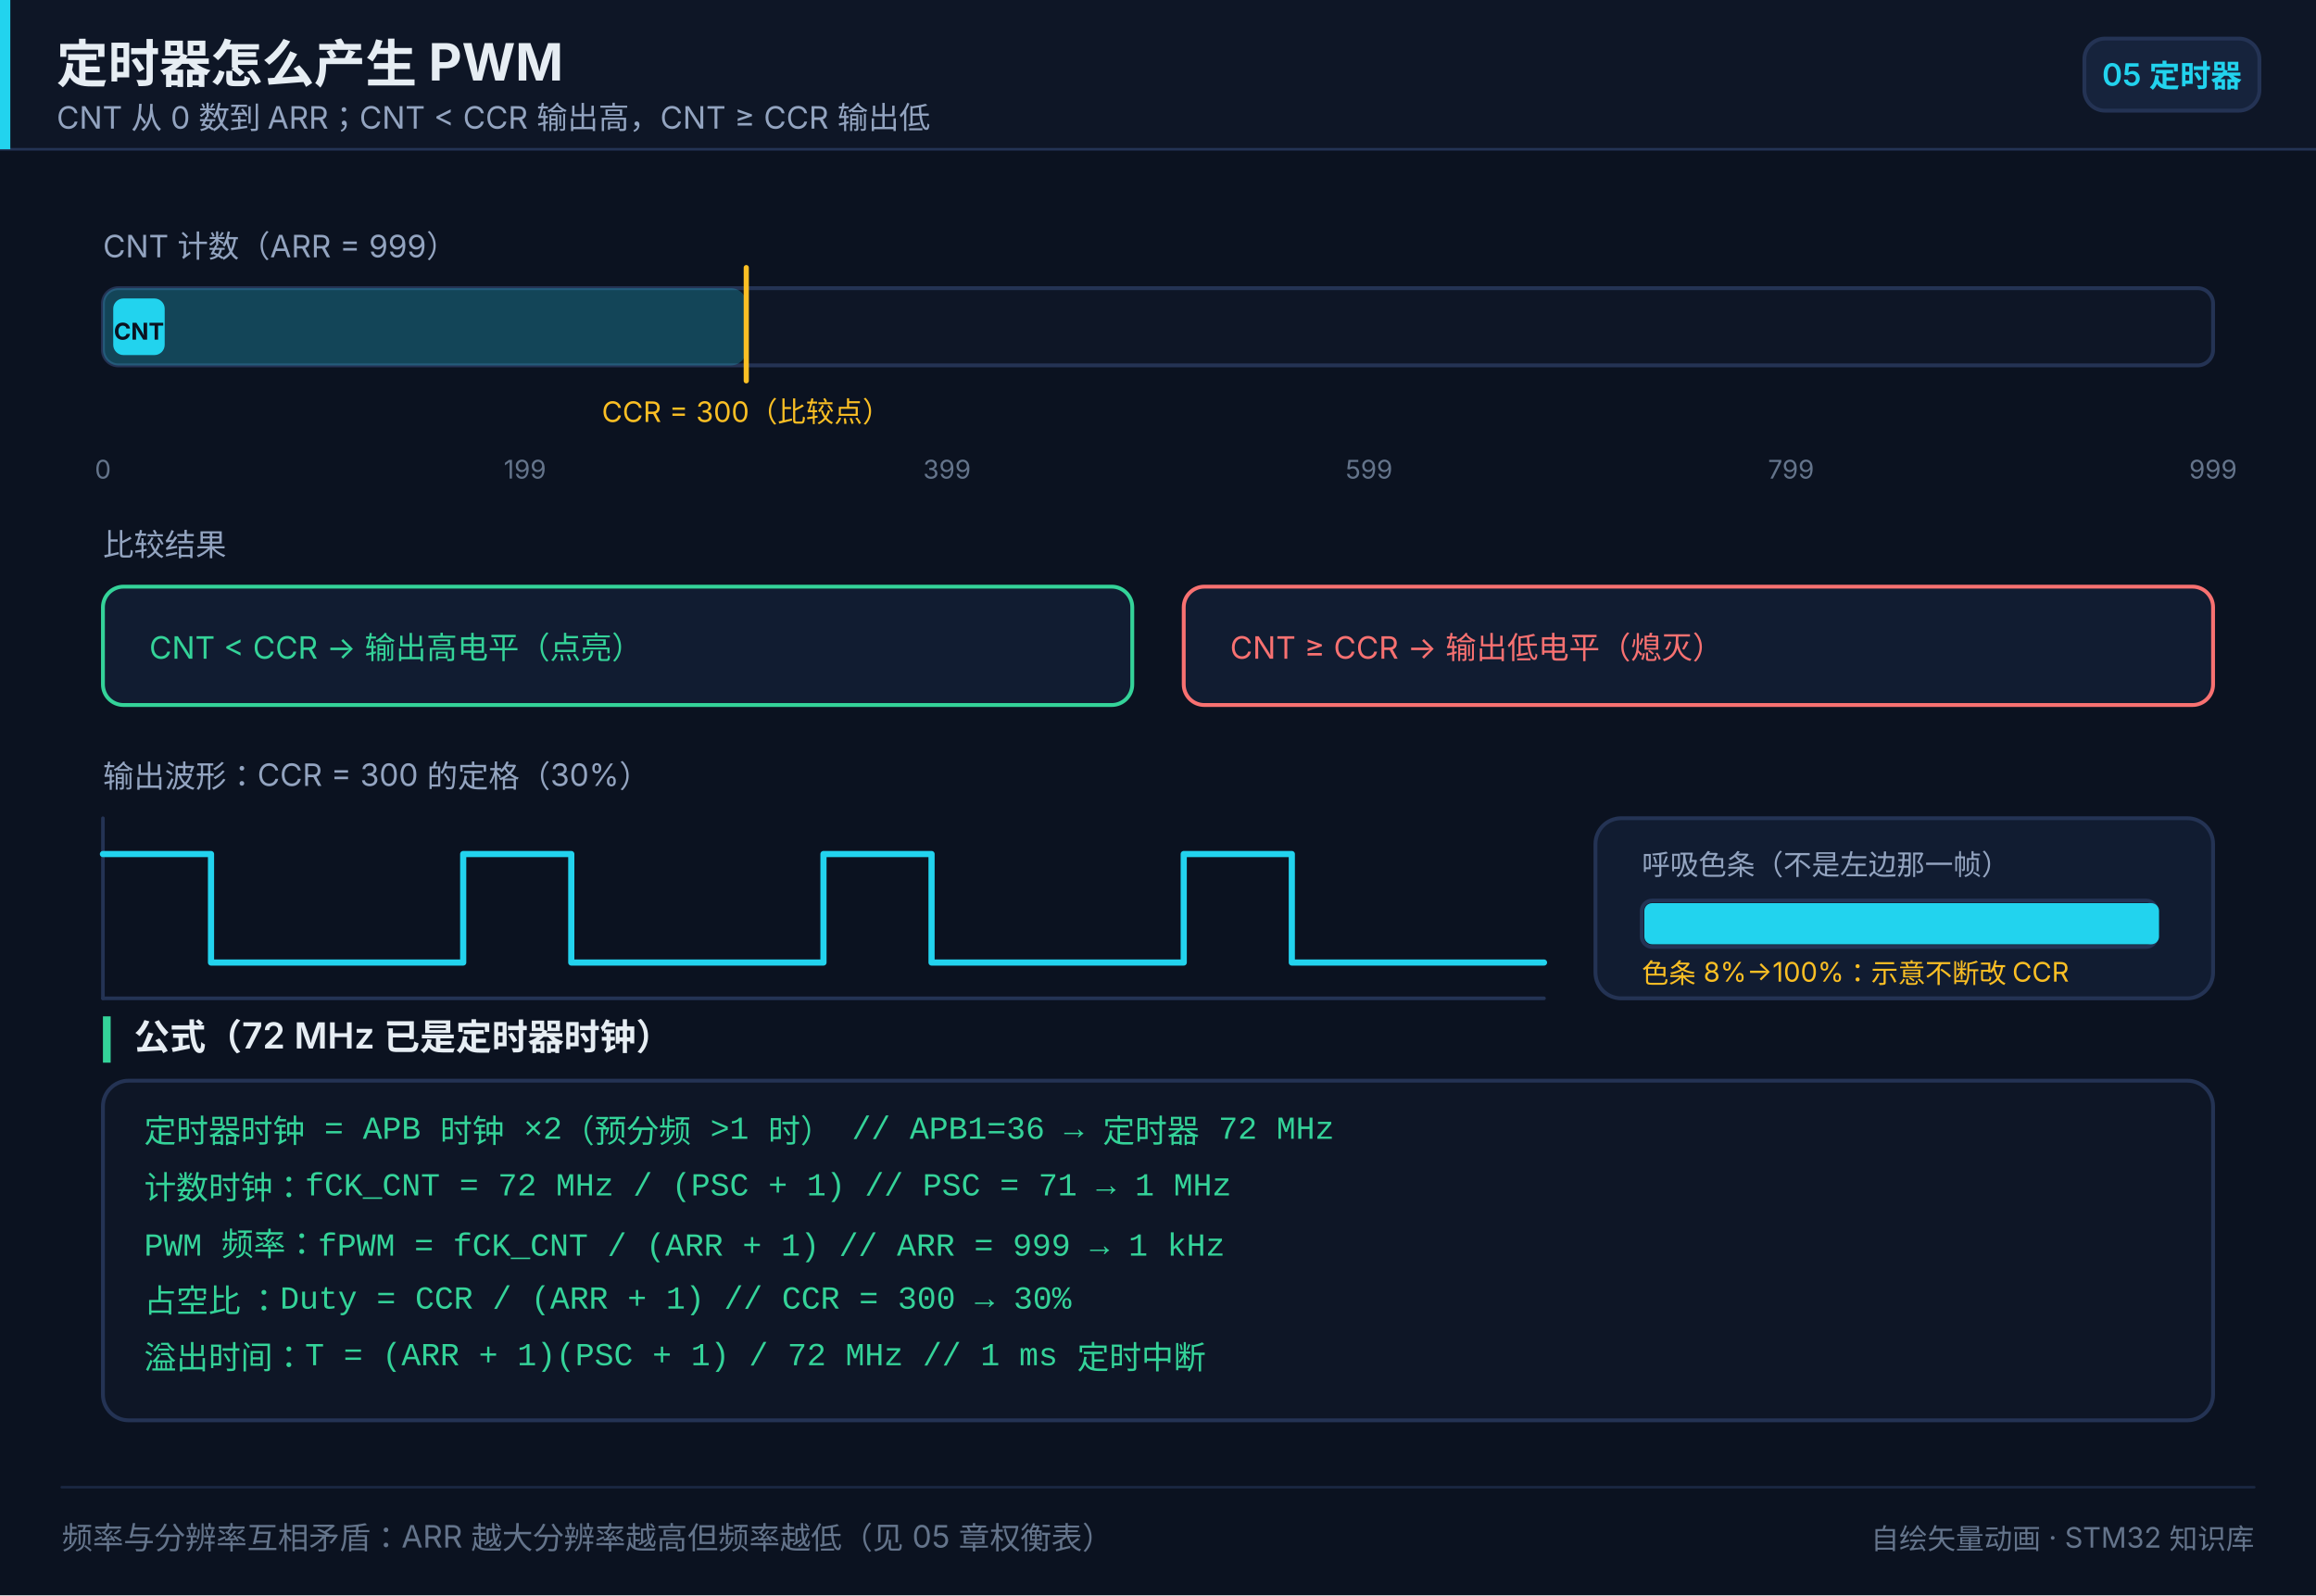
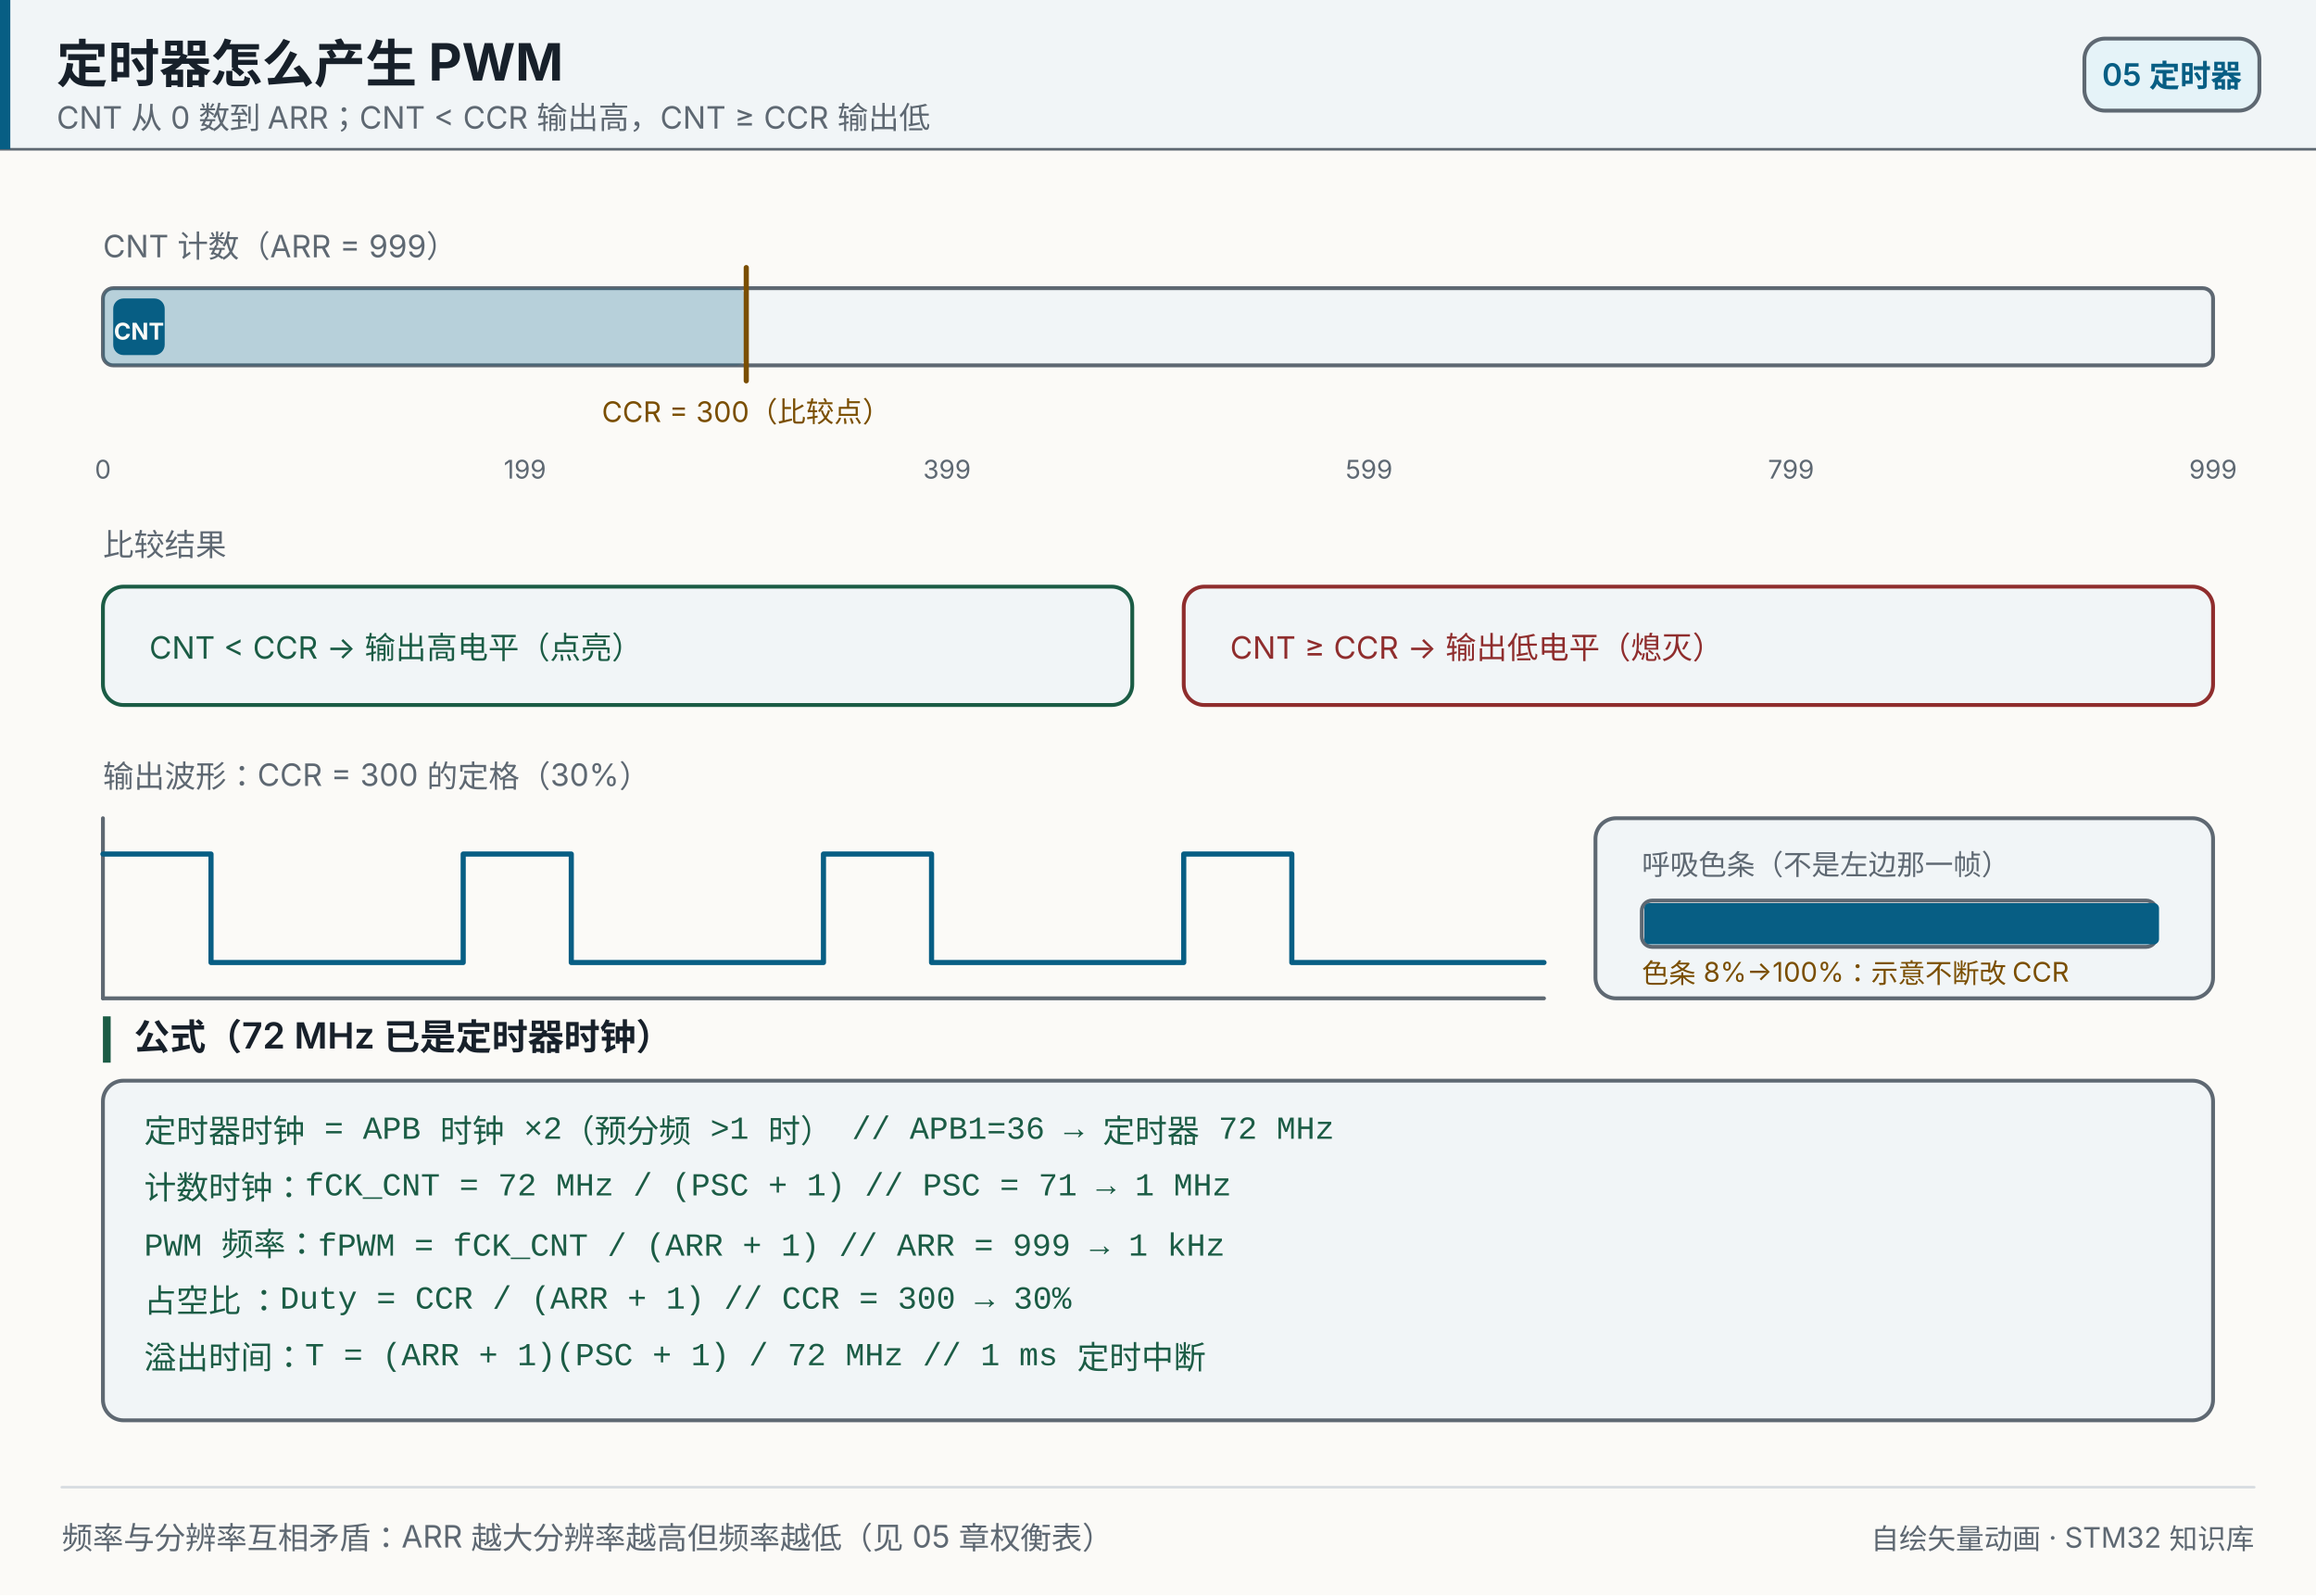
<svg xmlns="http://www.w3.org/2000/svg" width="900" height="620" viewBox="0 0 900 620" role="img" aria-label="定时器怎么产生 PWM">
  <style>
@keyframes cnt-tx{0%{transform:translateX(0px)}100%{transform:translateX(812px)}}
.cnt{animation:cnt-tx 3s linear infinite 0s;}
@keyframes duty-w{0%,100%{transform:scaleX(0.08)}50%{transform:scaleX(1)}}.duty{animation:duty-w 4s ease-in-out infinite;transform-box:fill-box;transform-origin:left center;}
</style>
-   <rect x="0" y="0" width="900" height="620" fill="#0b1220" />
-   <rect x="0" y="0" width="900" height="58" fill="#0e1626" opacity="1" />
-   <line x1="0" y1="58" x2="900" y2="58" stroke="#243354" stroke-width="1" stroke-linecap="round" opacity="1" />
-   <rect x="0" y="0" width="4" height="58" fill="#22d3ee" opacity="1" />
-   <text x="22" y="32" font-size="20" fill="#e6edf3" text-anchor="start" opacity="1" font-family="'PingFang SC','Hiragino Sans GB','Microsoft YaHei',system-ui,-apple-system,'Segoe UI',sans-serif" font-weight="700">定时器怎么产生 PWM</text>
-   <text x="22" y="50" font-size="12" fill="#93a4c0" text-anchor="start" opacity="1" font-family="'PingFang SC','Hiragino Sans GB','Microsoft YaHei',system-ui,-apple-system,'Segoe UI',sans-serif">CNT 从 0 数到 ARR；CNT &lt; CCR 输出高，CNT ≥ CCR 输出低</text>
-   <rect x="810" y="15" width="68" height="28" fill="#16233c" opacity="1" rx="8" stroke="#243354" stroke-width="1.5" />
-   <text x="844" y="33.32" font-size="12" fill="#22d3ee" text-anchor="middle" opacity="1" font-family="'PingFang SC','Hiragino Sans GB','Microsoft YaHei',system-ui,-apple-system,'Segoe UI',sans-serif" font-weight="600">05 定时器</text>
-   <text x="40" y="100" font-size="12" fill="#93a4c0" text-anchor="start" opacity="1" font-family="'PingFang SC','Hiragino Sans GB','Microsoft YaHei',system-ui,-apple-system,'Segoe UI',sans-serif">CNT 计数（ARR = 999）</text>
-   <rect x="40" y="112" width="820" height="30" fill="#0e1626" opacity="1" rx="6" stroke="#243354" stroke-width="1.5" />
-   <rect x="40" y="112" width="250" height="30" fill="#22d3ee" opacity="0.25" rx="6" />
-   <line x1="290" y1="104" x2="290" y2="148" stroke="#fbbf24" stroke-width="2" stroke-linecap="round" opacity="1" />
-   <text x="290" y="164" font-size="11" fill="#fbbf24" text-anchor="middle" opacity="1" font-family="'PingFang SC','Hiragino Sans GB','Microsoft YaHei',system-ui,-apple-system,'Segoe UI',sans-serif">CCR = 300（比较点）</text>
-   <rect x="44" y="116" width="20" height="22" fill="#22d3ee" opacity="1" rx="4" class="cnt" />
-   <text x="54" y="132" font-size="9" fill="#0b1220" text-anchor="middle" opacity="1" font-family="'PingFang SC','Hiragino Sans GB','Microsoft YaHei',system-ui,-apple-system,'Segoe UI',sans-serif" font-weight="700">CNT</text>
-   <text x="40" y="186" font-size="10" fill="#64748b" text-anchor="middle" opacity="1" font-family="'PingFang SC','Hiragino Sans GB','Microsoft YaHei',system-ui,-apple-system,'Segoe UI',sans-serif">0</text>
-   <text x="204" y="186" font-size="10" fill="#64748b" text-anchor="middle" opacity="1" font-family="'PingFang SC','Hiragino Sans GB','Microsoft YaHei',system-ui,-apple-system,'Segoe UI',sans-serif">199</text>
-   <text x="368" y="186" font-size="10" fill="#64748b" text-anchor="middle" opacity="1" font-family="'PingFang SC','Hiragino Sans GB','Microsoft YaHei',system-ui,-apple-system,'Segoe UI',sans-serif">399</text>
-   <text x="532" y="186" font-size="10" fill="#64748b" text-anchor="middle" opacity="1" font-family="'PingFang SC','Hiragino Sans GB','Microsoft YaHei',system-ui,-apple-system,'Segoe UI',sans-serif">599</text>
-   <text x="696" y="186" font-size="10" fill="#64748b" text-anchor="middle" opacity="1" font-family="'PingFang SC','Hiragino Sans GB','Microsoft YaHei',system-ui,-apple-system,'Segoe UI',sans-serif">799</text>
-   <text x="860" y="186" font-size="10" fill="#64748b" text-anchor="middle" opacity="1" font-family="'PingFang SC','Hiragino Sans GB','Microsoft YaHei',system-ui,-apple-system,'Segoe UI',sans-serif">999</text>
-   <text x="40" y="216" font-size="12" fill="#93a4c0" text-anchor="start" opacity="1" font-family="'PingFang SC','Hiragino Sans GB','Microsoft YaHei',system-ui,-apple-system,'Segoe UI',sans-serif">比较结果</text>
-   <rect x="40" y="228" width="400" height="46" fill="#111c31" opacity="1" rx="8" stroke="#34d399" stroke-width="1.5" />
-   <text x="58" y="256" font-size="12" fill="#34d399" text-anchor="start" opacity="1" font-family="'PingFang SC','Hiragino Sans GB','Microsoft YaHei',system-ui,-apple-system,'Segoe UI',sans-serif">CNT &lt; CCR → 输出高电平（点亮）</text>
-   <rect x="460" y="228" width="400" height="46" fill="#111c31" opacity="1" rx="8" stroke="#f87171" stroke-width="1.5" />
-   <text x="478" y="256" font-size="12" fill="#f87171" text-anchor="start" opacity="1" font-family="'PingFang SC','Hiragino Sans GB','Microsoft YaHei',system-ui,-apple-system,'Segoe UI',sans-serif">CNT ≥ CCR → 输出低电平（熄灭）</text>
-   <text x="40" y="306" font-size="12" fill="#93a4c0" text-anchor="start" opacity="1" font-family="'PingFang SC','Hiragino Sans GB','Microsoft YaHei',system-ui,-apple-system,'Segoe UI',sans-serif">输出波形：CCR = 300 的定格（30%）</text>
-   <line x1="40" y1="318" x2="40" y2="388" stroke="#243354" stroke-width="1.4" stroke-linecap="round" opacity="1" />
-   <line x1="40" y1="388" x2="600" y2="388" stroke="#243354" stroke-width="1.4" stroke-linecap="round" opacity="1" />
-   <path d="M 40 331.92 L 40.00 331.92 L 54.00 331.92 L 54.00 331.92 L 68.00 331.92 L 68.00 331.92 L 82.00 331.92 L 82.00 374.08 L 96.00 374.08 L 96.00 374.08 L 110.00 374.08 L 110.00 374.08 L 124.00 374.08 L 124.00 374.08 L 138.00 374.08 L 138.00 374.08 L 152.00 374.08 L 152.00 374.08 L 166.00 374.08 L 166.00 374.08 L 180.00 374.08 L 180.00 331.92 L 194.00 331.92 L 194.00 331.92 L 208.00 331.92 L 208.00 331.92 L 222.00 331.92 L 222.00 374.08 L 236.00 374.08 L 236.00 374.08 L 250.00 374.08 L 250.00 374.08 L 264.00 374.08 L 264.00 374.08 L 278.00 374.08 L 278.00 374.08 L 292.00 374.08 L 292.00 374.08 L 306.00 374.08 L 306.00 374.08 L 320.00 374.08 L 320.00 331.92 L 334.00 331.92 L 334.00 331.92 L 348.00 331.92 L 348.00 331.92 L 362.00 331.92 L 362.00 374.08 L 376.00 374.08 L 376.00 374.08 L 390.00 374.08 L 390.00 374.08 L 404.00 374.08 L 404.00 374.08 L 418.00 374.08 L 418.00 374.08 L 432.00 374.08 L 432.00 374.08 L 446.00 374.08 L 446.00 374.08 L 460.00 374.08 L 460.00 331.92 L 474.00 331.92 L 474.00 331.92 L 488.00 331.92 L 488.00 331.92 L 502.00 331.92 L 502.00 374.08 L 516.00 374.08 L 516.00 374.08 L 530.00 374.08 L 530.00 374.08 L 544.00 374.08 L 544.00 374.08 L 558.00 374.08 L 558.00 374.08 L 572.00 374.08 L 572.00 374.08 L 586.00 374.08 L 586.00 374.08 L 600.00 374.08" fill="none" opacity="1" stroke-linecap="round" stroke-linejoin="round" stroke="#22d3ee" stroke-width="2.4" />
-   <rect x="620" y="318" width="240" height="70" fill="#111c31" opacity="1" rx="10" stroke="#243354" stroke-width="1.5" />
-   <text x="638" y="340" font-size="11" fill="#93a4c0" text-anchor="start" opacity="1" font-family="'PingFang SC','Hiragino Sans GB','Microsoft YaHei',system-ui,-apple-system,'Segoe UI',sans-serif">呼吸色条（不是左边那一帧）</text>
-   <rect x="638" y="350" width="200" height="18" fill="#0e1626" opacity="1" rx="4" stroke="#243354" stroke-width="1.5" />
-   <rect x="639" y="351" width="200" height="16" fill="#22d3ee" opacity="1" rx="3" class="duty" />
-   <text x="638" y="382" font-size="10.5" fill="#fbbf24" text-anchor="start" opacity="1" font-family="'PingFang SC','Hiragino Sans GB','Microsoft YaHei',system-ui,-apple-system,'Segoe UI',sans-serif">色条 8%→100%：示意不断改 CCR</text>
-   <rect x="40" y="395" width="3" height="18" fill="#34d399" opacity="1" />
-   <text x="52" y="408" font-size="14" fill="#e6edf3" text-anchor="start" opacity="1" font-family="'PingFang SC','Hiragino Sans GB','Microsoft YaHei',system-ui,-apple-system,'Segoe UI',sans-serif" font-weight="600">公式（72 MHz 已是定时器时钟）</text>
-   <rect x="40" y="420" width="820" height="132" fill="#0e1626" opacity="1" rx="10" stroke="#243354" stroke-width="1.5" />
-   <text x="56" y="444" font-size="12.5" fill="#34d399" text-anchor="start" opacity="1" font-family="ui-monospace,SFMono-Regular,'JetBrains Mono',Consolas,'Courier New',monospace">定时器时钟 = APB 时钟 ×2（预分频 &gt;1 时）     // APB1=36 → 定时器 72 MHz</text>
-   <text x="56" y="466" font-size="12.5" fill="#34d399" text-anchor="start" opacity="1" font-family="ui-monospace,SFMono-Regular,'JetBrains Mono',Consolas,'Courier New',monospace">计数时钟：fCK_CNT = 72 MHz / (PSC + 1)         // PSC = 71 → 1 MHz</text>
-   <text x="56" y="488" font-size="12.5" fill="#34d399" text-anchor="start" opacity="1" font-family="ui-monospace,SFMono-Regular,'JetBrains Mono',Consolas,'Courier New',monospace">PWM 频率：fPWM   = fCK_CNT / (ARR + 1)         // ARR = 999 → 1 kHz</text>
-   <text x="56" y="510" font-size="12.5" fill="#34d399" text-anchor="start" opacity="1" font-family="ui-monospace,SFMono-Regular,'JetBrains Mono',Consolas,'Courier New',monospace">占空比  ：Duty   = CCR / (ARR + 1)             // CCR = 300 → 30%</text>
-   <text x="56" y="532" font-size="12.5" fill="#34d399" text-anchor="start" opacity="1" font-family="ui-monospace,SFMono-Regular,'JetBrains Mono',Consolas,'Courier New',monospace">溢出时间：T      = (ARR + 1)(PSC + 1) / 72 MHz // 1 ms 定时中断</text>
-   <line x1="24" y1="578" x2="876" y2="578" stroke="#1a2742" stroke-width="1" stroke-linecap="round" opacity="1" />
-   <text x="24" y="602" font-size="12" fill="#64748b" text-anchor="start" opacity="1" font-family="'PingFang SC','Hiragino Sans GB','Microsoft YaHei',system-ui,-apple-system,'Segoe UI',sans-serif">频率与分辨率互相矛盾：ARR 越大分辨率越高但频率越低（见 05 章权衡表）</text>
-   <text x="876" y="602" font-size="11" fill="#64748b" text-anchor="end" opacity="1" font-family="'PingFang SC','Hiragino Sans GB','Microsoft YaHei',system-ui,-apple-system,'Segoe UI',sans-serif">自绘矢量动画 · STM32 知识库</text>
+   <rect x="0" y="0" width="900" height="620" fill="#fbfaf7" />
+   <rect x="0" y="0" width="900" height="58" fill="#f1f5f7" opacity="1" />
+   <line x1="0" y1="58" x2="900" y2="58" stroke="#5e6872" stroke-width="1" stroke-linecap="round" opacity="1" />
+   <rect x="0" y="0" width="4" height="58" fill="#075e84" opacity="1" />
+   <text x="22" y="32" font-size="20" fill="#17202a" text-anchor="start" opacity="1" font-family="'PingFang SC','Hiragino Sans GB','Microsoft YaHei',system-ui,-apple-system,'Segoe UI',sans-serif" font-weight="700">定时器怎么产生 PWM</text>
+   <text x="22" y="50" font-size="12" fill="#5e6872" text-anchor="start" opacity="1" font-family="'PingFang SC','Hiragino Sans GB','Microsoft YaHei',system-ui,-apple-system,'Segoe UI',sans-serif">CNT 从 0 数到 ARR；CNT &lt; CCR 输出高，CNT ≥ CCR 输出低</text>
+   <rect x="810" y="15" width="68" height="28" fill="#e5f3f8" opacity="1" rx="8" stroke="#5e6872" stroke-width="1.5" />
+   <text x="844" y="33.32" font-size="12" fill="#075e84" text-anchor="middle" opacity="1" font-family="'PingFang SC','Hiragino Sans GB','Microsoft YaHei',system-ui,-apple-system,'Segoe UI',sans-serif" font-weight="600">05 定时器</text>
+   <text x="40" y="100" font-size="12" fill="#5e6872" text-anchor="start" opacity="1" font-family="'PingFang SC','Hiragino Sans GB','Microsoft YaHei',system-ui,-apple-system,'Segoe UI',sans-serif">CNT 计数（ARR = 999）</text>
+   <rect x="40" y="112" width="820" height="30" fill="#f1f5f7" opacity="1" rx="4" stroke="#5e6872" stroke-width="1.5" />
+   <rect x="40" y="112" width="250" height="30" fill="#075e84" opacity="0.25" rx="4" />
+   <line x1="290" y1="104" x2="290" y2="148" stroke="#7a4e00" stroke-width="2" stroke-linecap="round" opacity="1" />
+   <text x="290" y="164" font-size="11" fill="#7a4e00" text-anchor="middle" opacity="1" font-family="'PingFang SC','Hiragino Sans GB','Microsoft YaHei',system-ui,-apple-system,'Segoe UI',sans-serif">CCR = 300（比较点）</text>
+   <rect x="44" y="116" width="20" height="22" fill="#075e84" opacity="1" rx="4" class="cnt" />
+   <text x="54" y="132" font-size="9" fill="#fbfaf7" text-anchor="middle" opacity="1" font-family="'PingFang SC','Hiragino Sans GB','Microsoft YaHei',system-ui,-apple-system,'Segoe UI',sans-serif" font-weight="700">CNT</text>
+   <text x="40" y="186" font-size="10" fill="#5e6872" text-anchor="middle" opacity="1" font-family="'PingFang SC','Hiragino Sans GB','Microsoft YaHei',system-ui,-apple-system,'Segoe UI',sans-serif">0</text>
+   <text x="204" y="186" font-size="10" fill="#5e6872" text-anchor="middle" opacity="1" font-family="'PingFang SC','Hiragino Sans GB','Microsoft YaHei',system-ui,-apple-system,'Segoe UI',sans-serif">199</text>
+   <text x="368" y="186" font-size="10" fill="#5e6872" text-anchor="middle" opacity="1" font-family="'PingFang SC','Hiragino Sans GB','Microsoft YaHei',system-ui,-apple-system,'Segoe UI',sans-serif">399</text>
+   <text x="532" y="186" font-size="10" fill="#5e6872" text-anchor="middle" opacity="1" font-family="'PingFang SC','Hiragino Sans GB','Microsoft YaHei',system-ui,-apple-system,'Segoe UI',sans-serif">599</text>
+   <text x="696" y="186" font-size="10" fill="#5e6872" text-anchor="middle" opacity="1" font-family="'PingFang SC','Hiragino Sans GB','Microsoft YaHei',system-ui,-apple-system,'Segoe UI',sans-serif">799</text>
+   <text x="860" y="186" font-size="10" fill="#5e6872" text-anchor="middle" opacity="1" font-family="'PingFang SC','Hiragino Sans GB','Microsoft YaHei',system-ui,-apple-system,'Segoe UI',sans-serif">999</text>
+   <text x="40" y="216" font-size="12" fill="#5e6872" text-anchor="start" opacity="1" font-family="'PingFang SC','Hiragino Sans GB','Microsoft YaHei',system-ui,-apple-system,'Segoe UI',sans-serif">比较结果</text>
+   <rect x="40" y="228" width="400" height="46" fill="#f1f5f7" opacity="1" rx="8" stroke="#1b5c45" stroke-width="1.5" />
+   <text x="58" y="256" font-size="12" fill="#1b5c45" text-anchor="start" opacity="1" font-family="'PingFang SC','Hiragino Sans GB','Microsoft YaHei',system-ui,-apple-system,'Segoe UI',sans-serif">CNT &lt; CCR → 输出高电平（点亮）</text>
+   <rect x="460" y="228" width="400" height="46" fill="#f1f5f7" opacity="1" rx="8" stroke="#8f2d2d" stroke-width="1.5" />
+   <text x="478" y="256" font-size="12" fill="#8f2d2d" text-anchor="start" opacity="1" font-family="'PingFang SC','Hiragino Sans GB','Microsoft YaHei',system-ui,-apple-system,'Segoe UI',sans-serif">CNT ≥ CCR → 输出低电平（熄灭）</text>
+   <text x="40" y="306" font-size="12" fill="#5e6872" text-anchor="start" opacity="1" font-family="'PingFang SC','Hiragino Sans GB','Microsoft YaHei',system-ui,-apple-system,'Segoe UI',sans-serif">输出波形：CCR = 300 的定格（30%）</text>
+   <line x1="40" y1="318" x2="40" y2="388" stroke="#5e6872" stroke-width="1.5" stroke-linecap="round" opacity="1" />
+   <line x1="40" y1="388" x2="600" y2="388" stroke="#5e6872" stroke-width="1.5" stroke-linecap="round" opacity="1" />
+   <path d="M 40 331.92 L 40.00 331.92 L 54.00 331.92 L 54.00 331.92 L 68.00 331.92 L 68.00 331.92 L 82.00 331.92 L 82.00 374.08 L 96.00 374.08 L 96.00 374.08 L 110.00 374.08 L 110.00 374.08 L 124.00 374.08 L 124.00 374.08 L 138.00 374.08 L 138.00 374.08 L 152.00 374.08 L 152.00 374.08 L 166.00 374.08 L 166.00 374.08 L 180.00 374.08 L 180.00 331.92 L 194.00 331.92 L 194.00 331.92 L 208.00 331.92 L 208.00 331.92 L 222.00 331.92 L 222.00 374.08 L 236.00 374.08 L 236.00 374.08 L 250.00 374.08 L 250.00 374.08 L 264.00 374.08 L 264.00 374.08 L 278.00 374.08 L 278.00 374.08 L 292.00 374.08 L 292.00 374.08 L 306.00 374.08 L 306.00 374.08 L 320.00 374.08 L 320.00 331.92 L 334.00 331.92 L 334.00 331.92 L 348.00 331.92 L 348.00 331.92 L 362.00 331.92 L 362.00 374.08 L 376.00 374.08 L 376.00 374.08 L 390.00 374.08 L 390.00 374.08 L 404.00 374.08 L 404.00 374.08 L 418.00 374.08 L 418.00 374.08 L 432.00 374.08 L 432.00 374.08 L 446.00 374.08 L 446.00 374.08 L 460.00 374.08 L 460.00 331.92 L 474.00 331.92 L 474.00 331.92 L 488.00 331.92 L 488.00 331.92 L 502.00 331.92 L 502.00 374.08 L 516.00 374.08 L 516.00 374.08 L 530.00 374.08 L 530.00 374.08 L 544.00 374.08 L 544.00 374.08 L 558.00 374.08 L 558.00 374.08 L 572.00 374.08 L 572.00 374.08 L 586.00 374.08 L 586.00 374.08 L 600.00 374.08" fill="none" opacity="1" stroke-linecap="round" stroke-linejoin="round" stroke="#075e84" stroke-width="2" />
+   <rect x="620" y="318" width="240" height="70" fill="#f1f5f7" opacity="1" rx="8" stroke="#5e6872" stroke-width="1.5" />
+   <text x="638" y="340" font-size="11" fill="#5e6872" text-anchor="start" opacity="1" font-family="'PingFang SC','Hiragino Sans GB','Microsoft YaHei',system-ui,-apple-system,'Segoe UI',sans-serif">呼吸色条（不是左边那一帧）</text>
+   <rect x="638" y="350" width="200" height="18" fill="#f1f5f7" opacity="1" rx="4" stroke="#5e6872" stroke-width="1.5" />
+   <rect x="639" y="351" width="200" height="16" fill="#075e84" opacity="1" rx="2" class="duty" />
+   <text x="638" y="382" font-size="10.5" fill="#7a4e00" text-anchor="start" opacity="1" font-family="'PingFang SC','Hiragino Sans GB','Microsoft YaHei',system-ui,-apple-system,'Segoe UI',sans-serif">色条 8%→100%：示意不断改 CCR</text>
+   <rect x="40" y="395" width="3" height="18" fill="#1b5c45" opacity="1" />
+   <text x="52" y="408" font-size="14" fill="#17202a" text-anchor="start" opacity="1" font-family="'PingFang SC','Hiragino Sans GB','Microsoft YaHei',system-ui,-apple-system,'Segoe UI',sans-serif" font-weight="600">公式（72 MHz 已是定时器时钟）</text>
+   <rect x="40" y="420" width="820" height="132" fill="#f1f5f7" opacity="1" rx="8" stroke="#5e6872" stroke-width="1.5" />
+   <text x="56" y="444" font-size="12.5" fill="#1b5c45" text-anchor="start" opacity="1" font-family="ui-monospace,SFMono-Regular,'JetBrains Mono',Consolas,'Courier New',monospace">定时器时钟 = APB 时钟 ×2（预分频 &gt;1 时）     // APB1=36 → 定时器 72 MHz</text>
+   <text x="56" y="466" font-size="12.5" fill="#1b5c45" text-anchor="start" opacity="1" font-family="ui-monospace,SFMono-Regular,'JetBrains Mono',Consolas,'Courier New',monospace">计数时钟：fCK_CNT = 72 MHz / (PSC + 1)         // PSC = 71 → 1 MHz</text>
+   <text x="56" y="488" font-size="12.5" fill="#1b5c45" text-anchor="start" opacity="1" font-family="ui-monospace,SFMono-Regular,'JetBrains Mono',Consolas,'Courier New',monospace">PWM 频率：fPWM   = fCK_CNT / (ARR + 1)         // ARR = 999 → 1 kHz</text>
+   <text x="56" y="510" font-size="12.5" fill="#1b5c45" text-anchor="start" opacity="1" font-family="ui-monospace,SFMono-Regular,'JetBrains Mono',Consolas,'Courier New',monospace">占空比  ：Duty   = CCR / (ARR + 1)             // CCR = 300 → 30%</text>
+   <text x="56" y="532" font-size="12.5" fill="#1b5c45" text-anchor="start" opacity="1" font-family="ui-monospace,SFMono-Regular,'JetBrains Mono',Consolas,'Courier New',monospace">溢出时间：T      = (ARR + 1)(PSC + 1) / 72 MHz // 1 ms 定时中断</text>
+   <line x1="24" y1="578" x2="876" y2="578" stroke="#d7dce1" stroke-width="1" stroke-linecap="round" opacity="1" />
+   <text x="24" y="602" font-size="12" fill="#5e6872" text-anchor="start" opacity="1" font-family="'PingFang SC','Hiragino Sans GB','Microsoft YaHei',system-ui,-apple-system,'Segoe UI',sans-serif">频率与分辨率互相矛盾：ARR 越大分辨率越高但频率越低（见 05 章权衡表）</text>
+   <text x="876" y="602" font-size="11" fill="#5e6872" text-anchor="end" opacity="1" font-family="'PingFang SC','Hiragino Sans GB','Microsoft YaHei',system-ui,-apple-system,'Segoe UI',sans-serif">自绘矢量动画 · STM32 知识库</text>
</svg>
